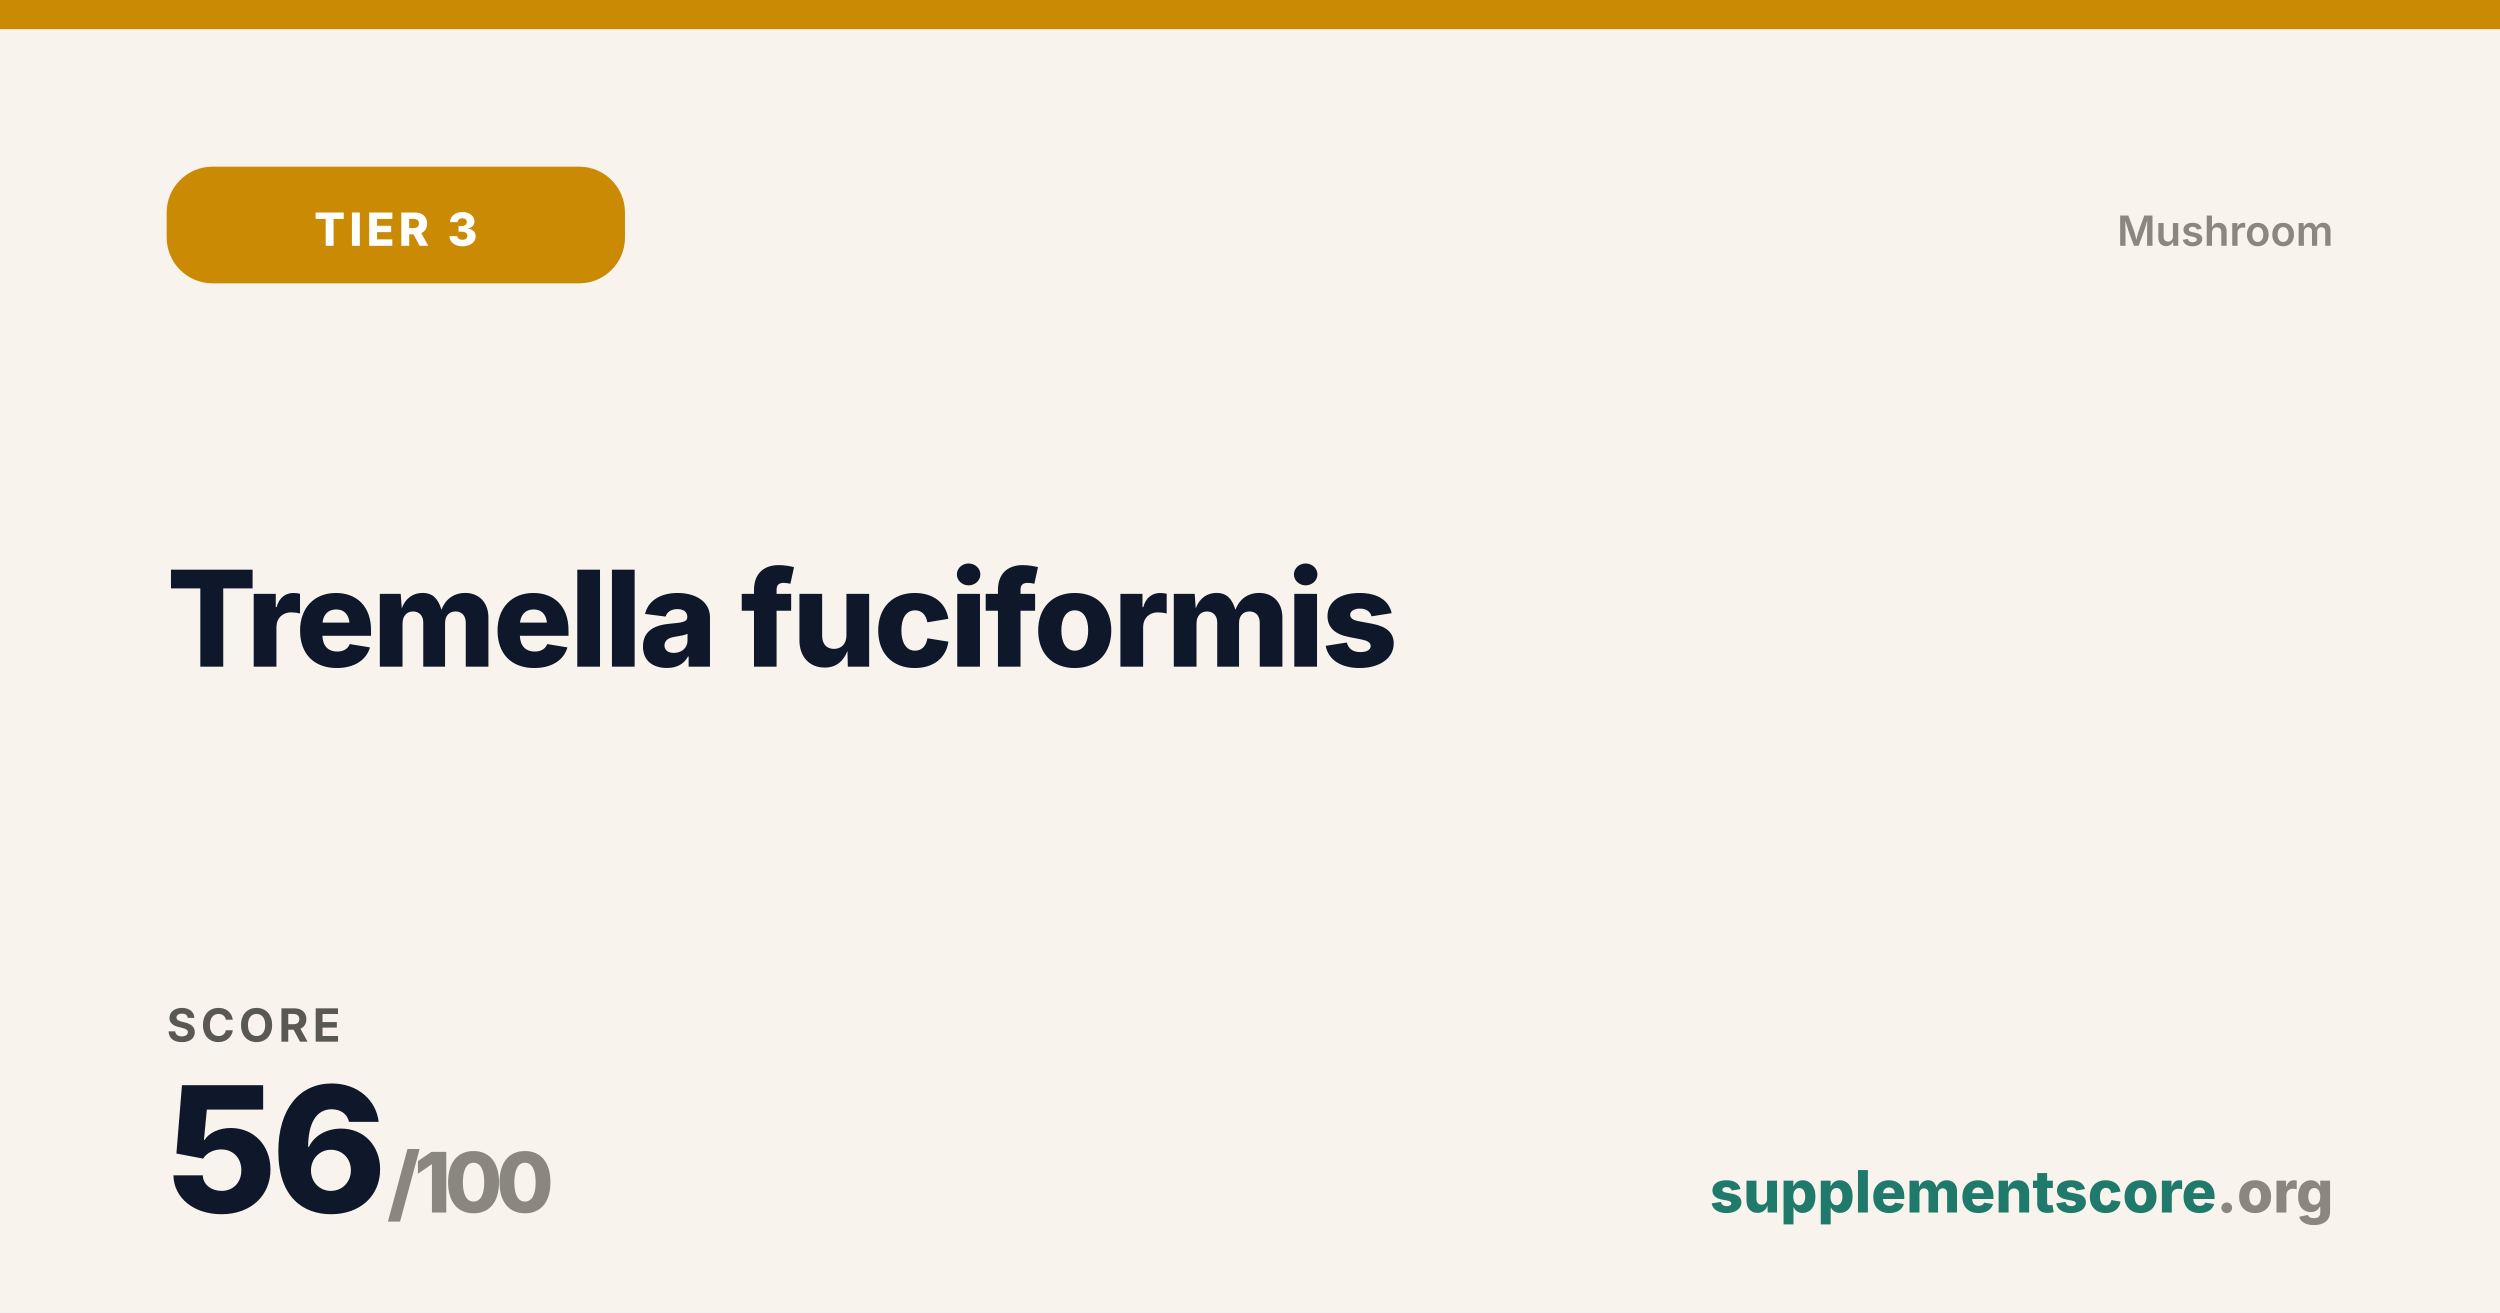
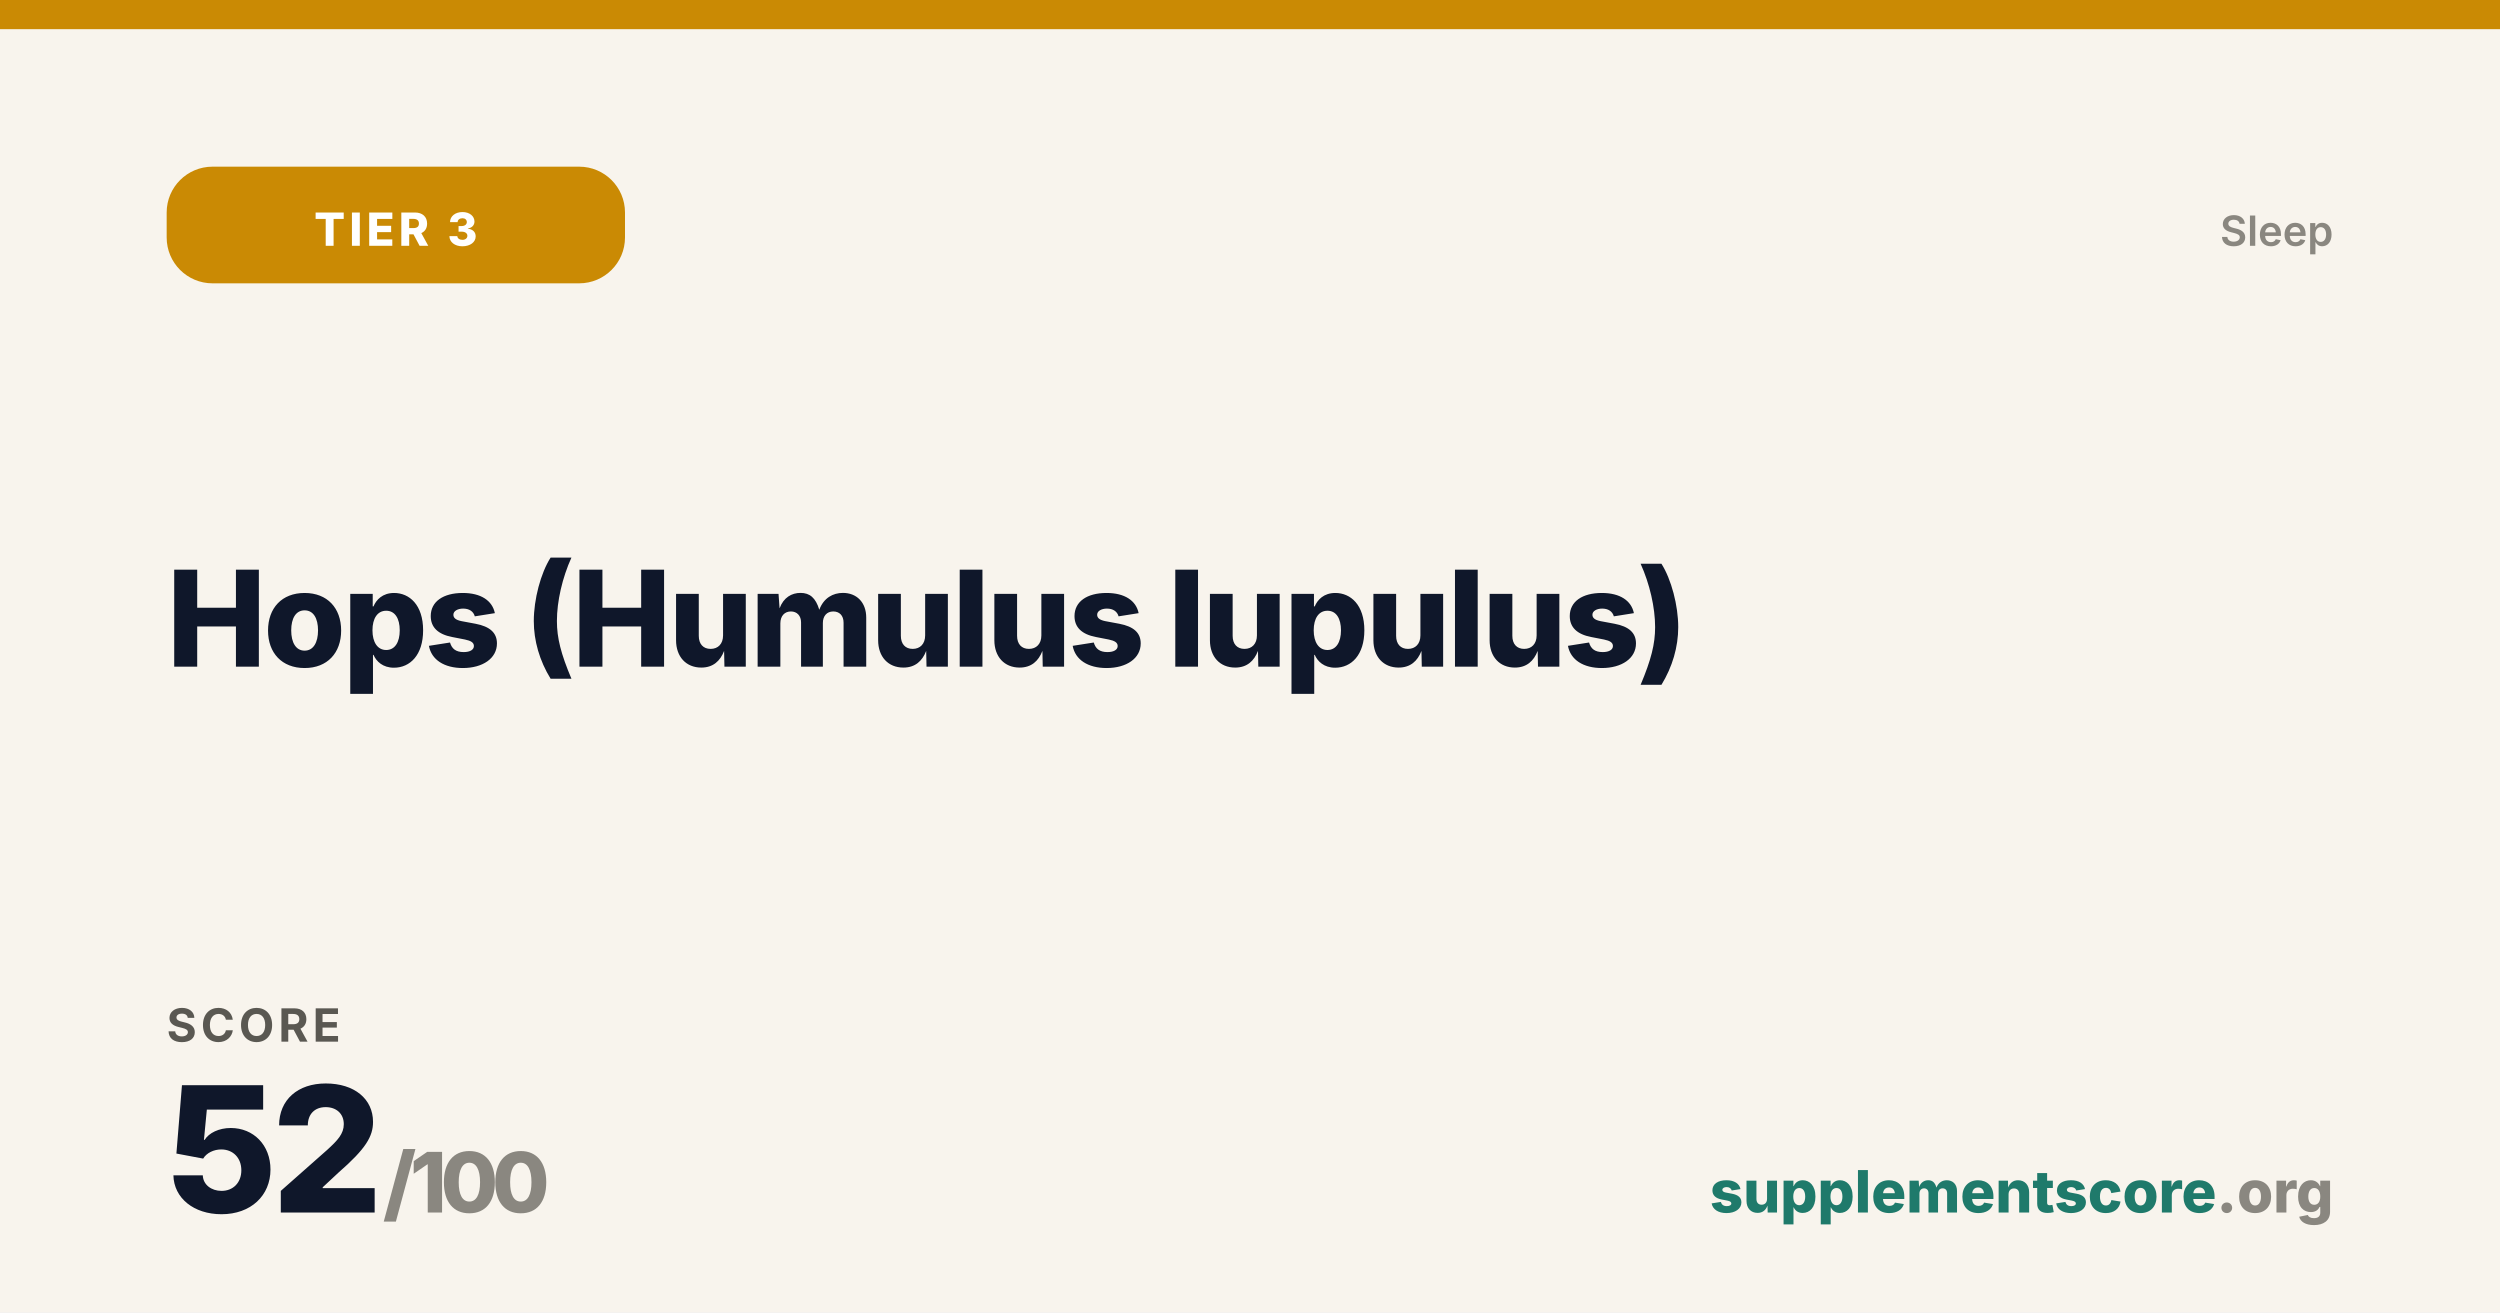
<svg xmlns="http://www.w3.org/2000/svg" width="1200" height="630" viewBox="0 0 1200 630">
  <rect width="1200" height="630" fill="#F8F4ED" />
  <rect x="0" y="0" width="1200" height="14" fill="#CA8A04" />
  <rect x="80" y="80" rx="22" ry="22" width="220" height="56" fill="#CA8A04" />
  <text x="190" y="118" font-family="-apple-system, BlinkMacSystemFont, sans-serif" font-size="22" font-weight="800" fill="#FFFFFF" text-anchor="middle" letter-spacing="2">TIER 3</text>
-   <text x="80" y="320" font-family="-apple-system, BlinkMacSystemFont, sans-serif" font-size="64" font-weight="800" fill="#0F172A" letter-spacing="-1.5">Tremella fuciformis</text>
+   <text x="80" y="320" font-family="-apple-system, BlinkMacSystemFont, sans-serif" font-size="64" font-weight="800" fill="#0F172A" letter-spacing="-1.5">Hops (Humulus lupulus)</text>
  <text x="80" y="500" font-family="-apple-system, BlinkMacSystemFont, sans-serif" font-size="22" font-weight="700" fill="#5A5852" letter-spacing="2">SCORE</text>
-   <text x="80" y="582" font-family="-apple-system, BlinkMacSystemFont, sans-serif" font-size="84" font-weight="800" fill="#0F172A" letter-spacing="-3">56<tspan font-size="40" fill="#8A8780"> /100</tspan>
+   <text x="80" y="582" font-family="-apple-system, BlinkMacSystemFont, sans-serif" font-size="84" font-weight="800" fill="#0F172A" letter-spacing="-3">52<tspan font-size="40" fill="#8A8780"> /100</tspan>
  </text>
-   <text x="1120" y="118" font-family="-apple-system, BlinkMacSystemFont, sans-serif" font-size="20" font-weight="600" fill="#8A8780" text-anchor="end">Mushroom</text>
+   <text x="1120" y="118" font-family="-apple-system, BlinkMacSystemFont, sans-serif" font-size="20" font-weight="600" fill="#8A8780" text-anchor="end">Sleep</text>
  <text x="1120" y="582" font-family="-apple-system, BlinkMacSystemFont, sans-serif" font-size="28" font-weight="800" fill="#1F7A6B" text-anchor="end">supplementscore<tspan fill="#8A8780">.org</tspan>
  </text>
</svg>
